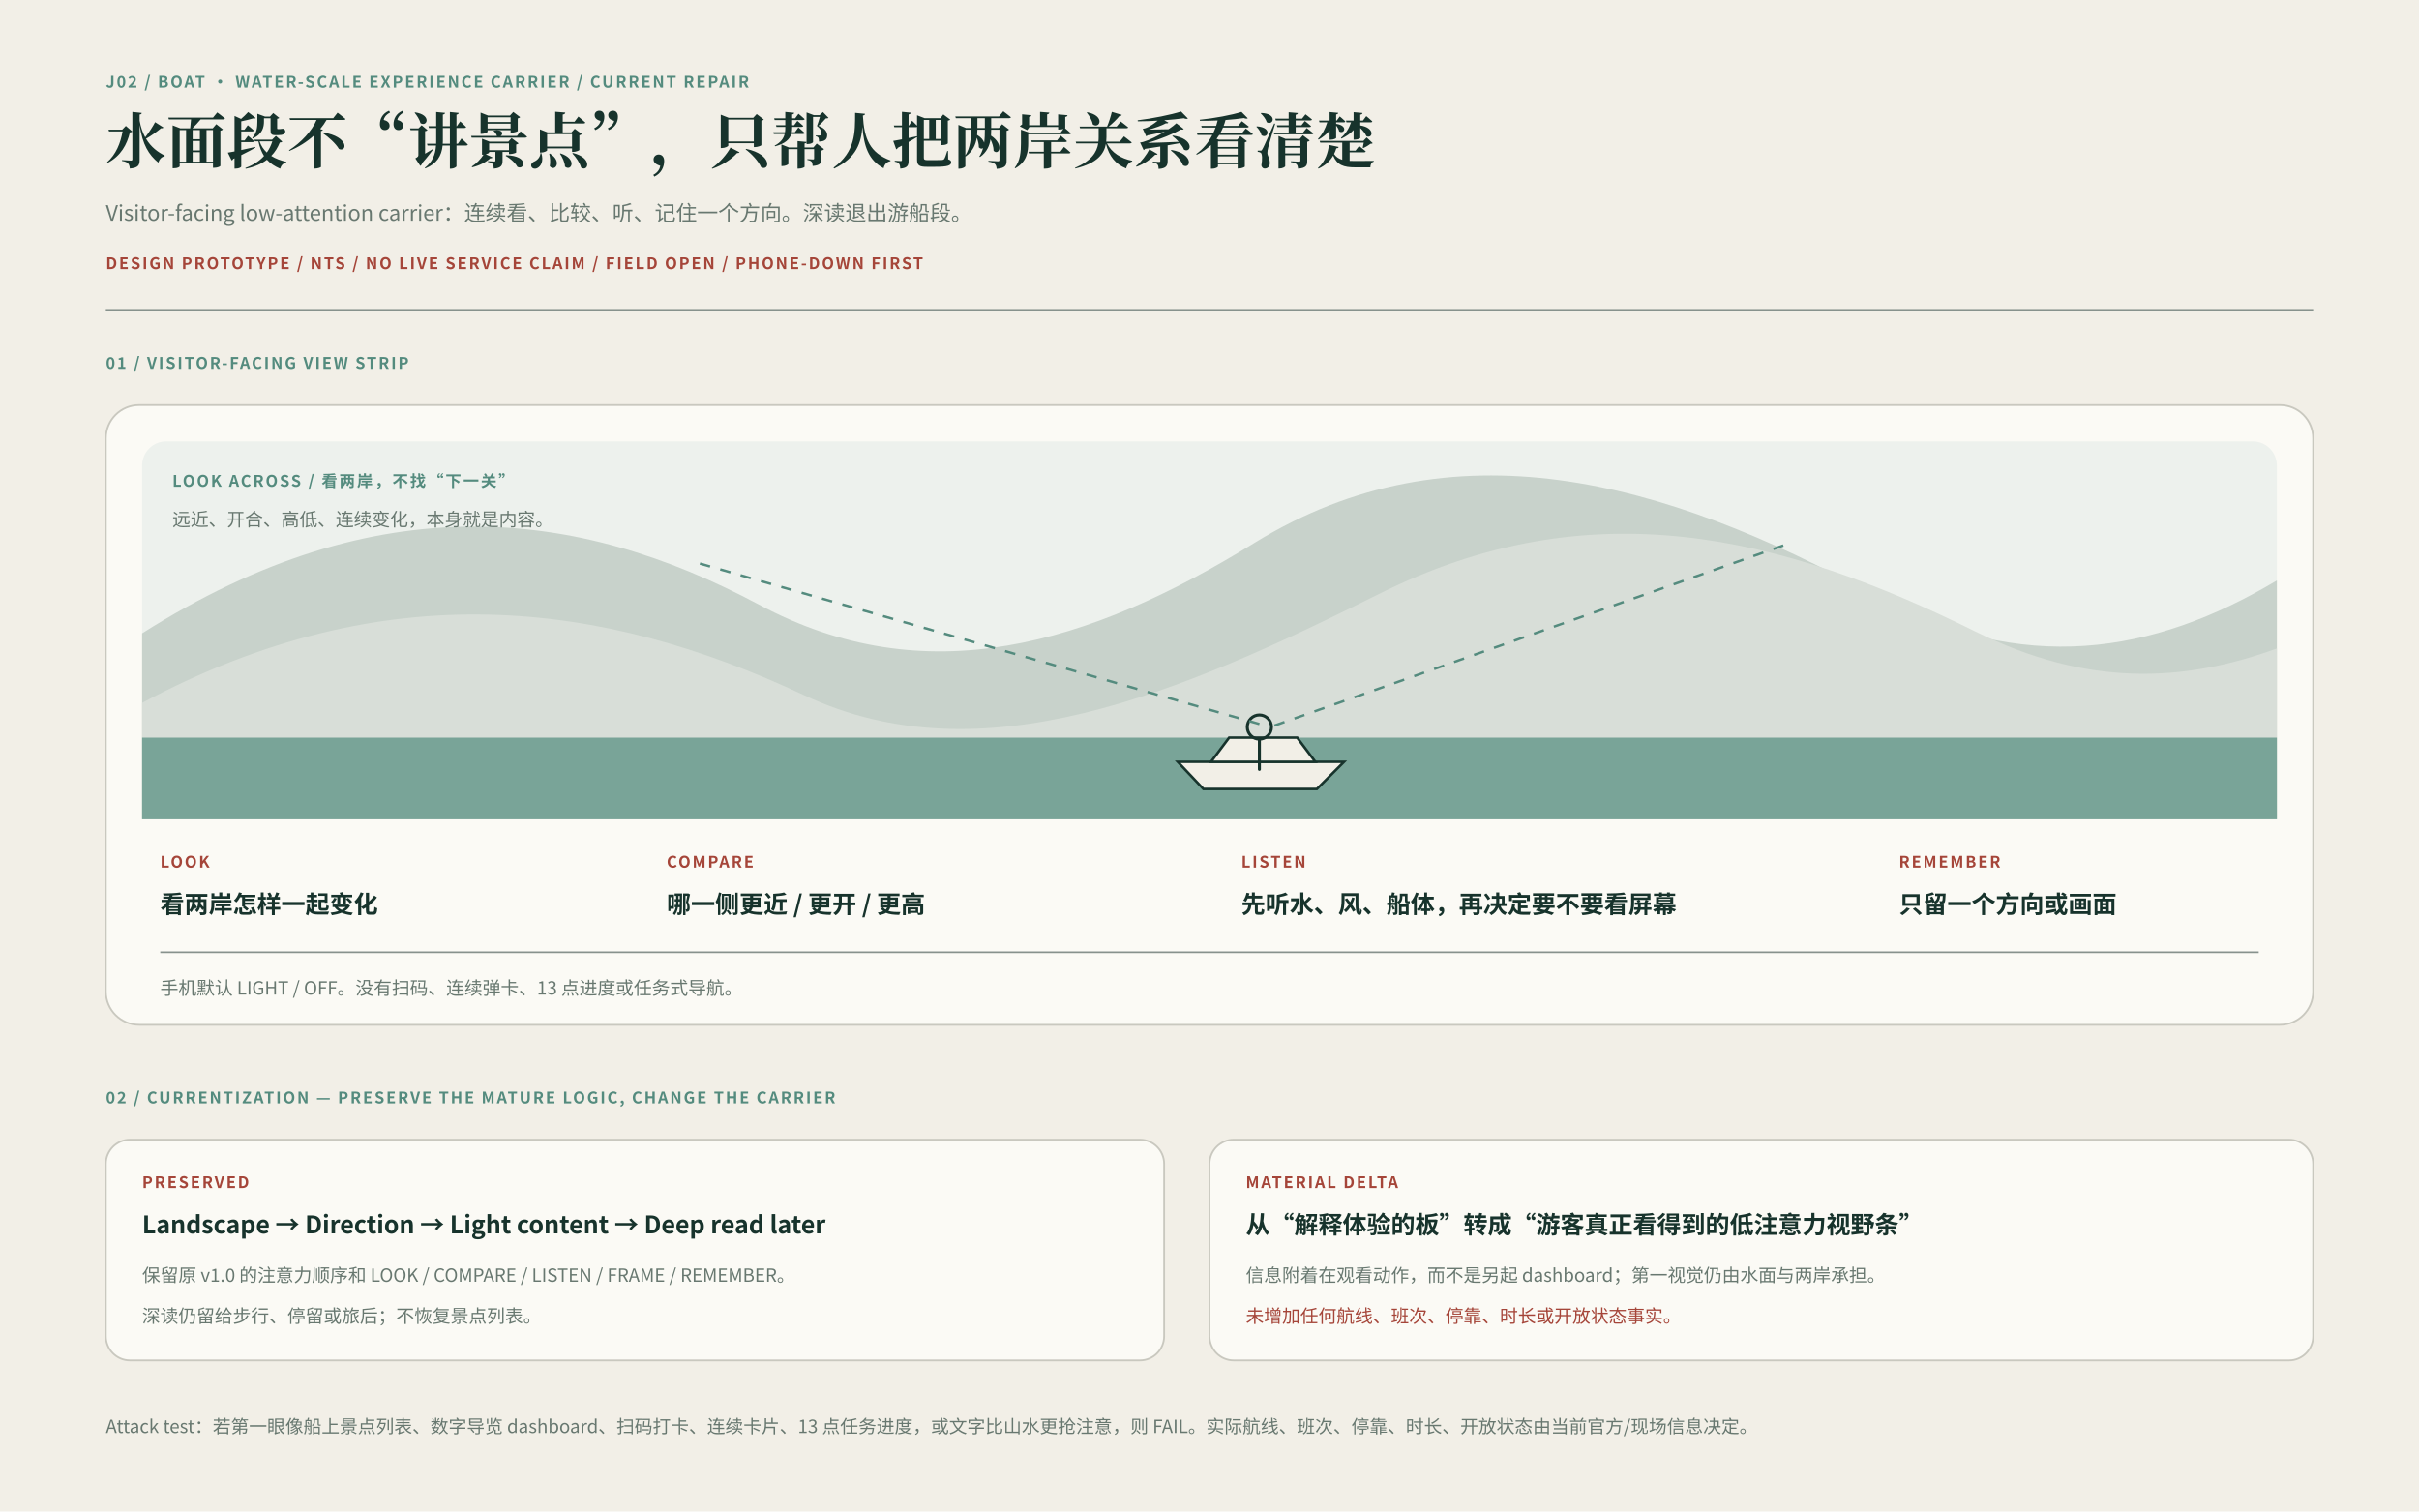
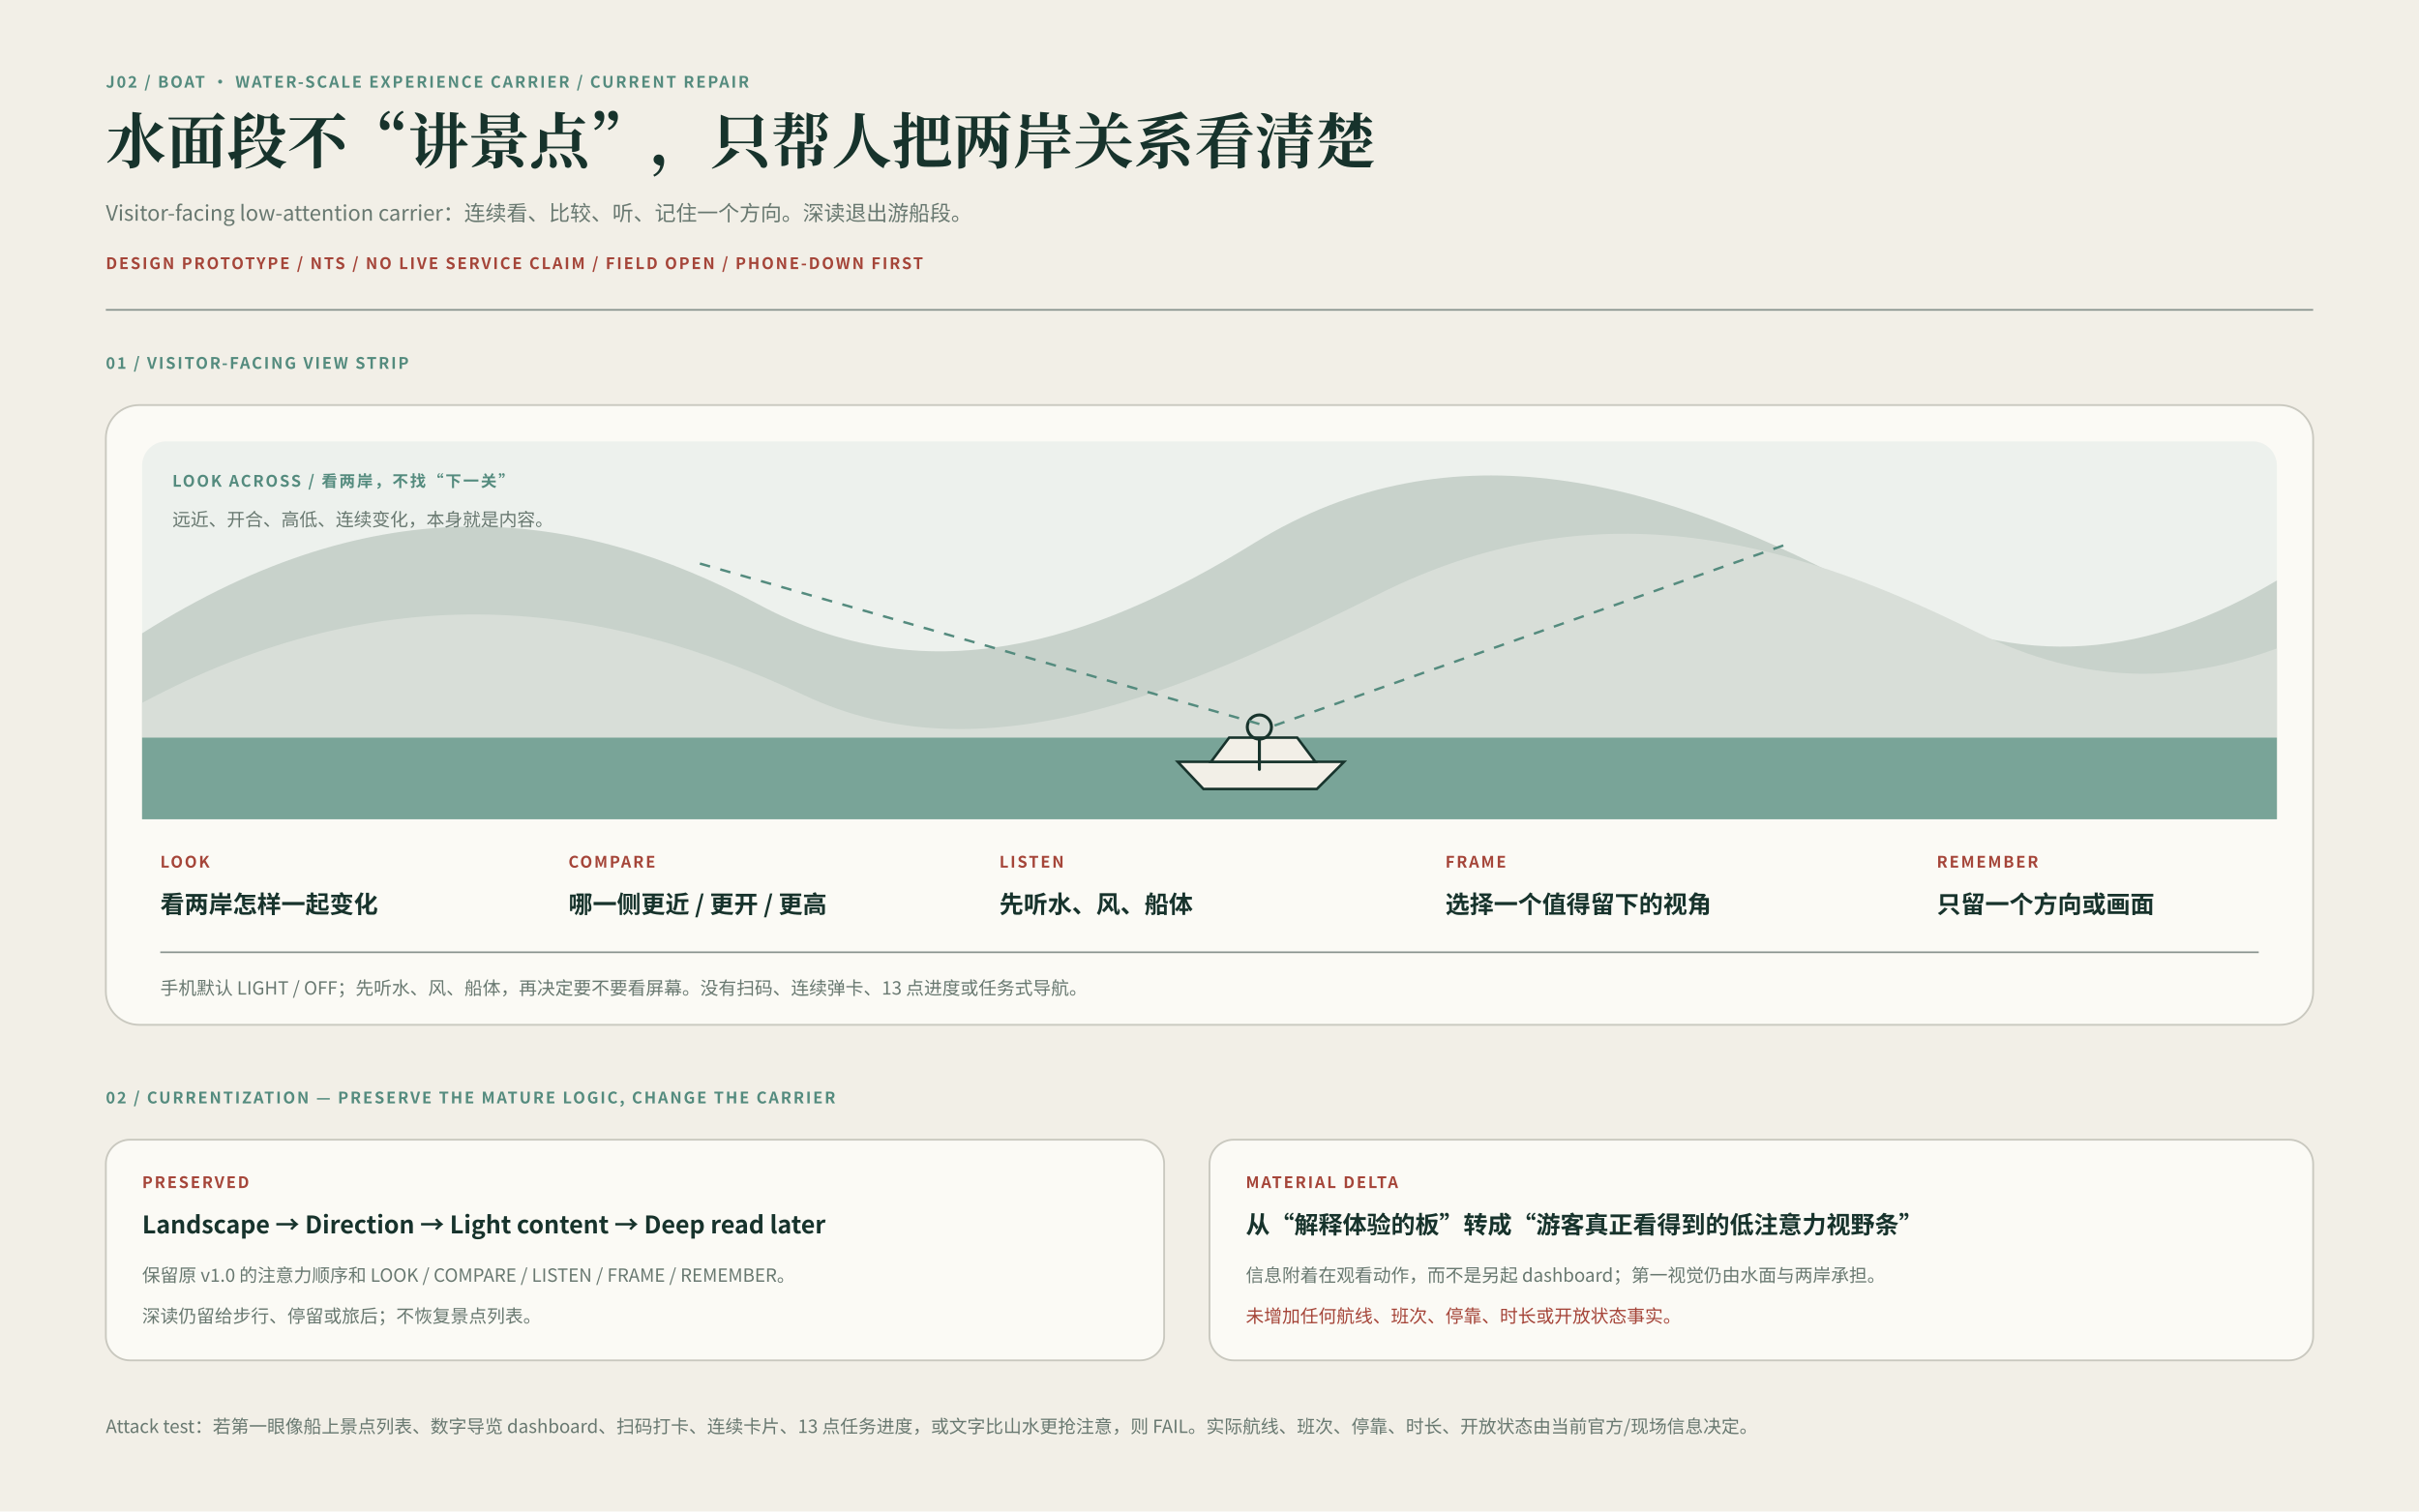
<svg xmlns="http://www.w3.org/2000/svg" width="1600" height="1000" viewBox="0 0 1600 1000">
  <style>
.bg{fill:#f2efe7}.paper{fill:#fbfaf5;stroke:#c9c8bf;stroke-width:1.2}
.ink{fill:#17332c}.muted{fill:#687870}.qing{fill:#548b7e}.seal{fill:#a54539}
.m1{fill:#d8ded8}.m2{fill:#c8d2cb}.river{fill:#79a498}.glass{fill:#edf1ed}
.line{stroke:#17332c;stroke-width:2;fill:none;stroke-linecap:round;stroke-linejoin:round}
.thin{stroke:#87928d;stroke-width:1.1;fill:none}.dash{stroke:#548b7e;stroke-width:1.6;fill:none;stroke-dasharray:7 7}
.t1{font:700 40px 'Noto Serif CJK SC','Songti SC',serif}.t2{font:700 22px 'Noto Serif CJK SC','Songti SC',serif}
.t3{font:700 16px 'Noto Sans CJK SC','Microsoft YaHei',sans-serif}.txt{font:400 14px 'Noto Sans CJK SC','Microsoft YaHei',sans-serif}
.sm{font:400 12px 'Noto Sans CJK SC','Microsoft YaHei',sans-serif}.xs{font:700 10.5px 'Noto Sans CJK SC','Microsoft YaHei',sans-serif;letter-spacing:1.2px}
</style>
  <rect class="bg" width="1600" height="1000" />
  <text x="70" y="58" class="xs qing">J02 / BOAT · WATER-SCALE EXPERIENCE CARRIER / CURRENT REPAIR</text>
  <text x="70" y="108" class="t1 ink">水面段不“讲景点”，只帮人把两岸关系看清楚</text>
  <text x="70" y="146" class="txt muted">Visitor-facing low-attention carrier：连续看、比较、听、记住一个方向。深读退出游船段。</text>
  <text x="70" y="178" class="xs seal">DESIGN PROTOTYPE / NTS / NO LIVE SERVICE CLAIM / FIELD OPEN / PHONE-DOWN FIRST</text>
  <line x1="70" y1="205" x2="1530" y2="205" class="thin" />
  <text x="70" y="244" class="xs qing">01 / VISITOR-FACING VIEW STRIP</text>
  <g transform="translate(70 268)">
    <rect width="1460" height="410" rx="22" class="paper" />
    <rect x="24" y="24" width="1412" height="250" rx="16" class="glass" />
    <path d="M24 151C180 52 312 68 432 132C542 191 650 159 760 91C890 11 1030 49 1170 126C1268 179 1354 165 1436 116V274H24Z" class="m2" />
    <path d="M24 197C185 111 328 129 462 192C579 247 710 191 842 125C982 55 1108 86 1237 150C1310 186 1373 184 1436 161V274H24Z" class="m1" />
    <rect x="24" y="220" width="1412" height="54" class="river" />
    <path d="M709 236h110l-18 18h-75z" fill="#f2efe7" stroke="#17332c" stroke-width="1.7" />
    <path d="M743 220h45l12 16h-69z" fill="#f2efe7" stroke="#17332c" stroke-width="1.7" />
    <circle cx="763" cy="213" r="8" class="line" />
    <path d="M763 221v20" class="line" />
    <path d="M763 211L390 104" class="dash" />
    <path d="M773 212L1112 92" class="dash" />
    <text x="44" y="54" class="xs qing">LOOK ACROSS / 看两岸，不找“下一关”</text>
    <text x="44" y="80" class="sm muted">远近、开合、高低、连续变化，本身就是内容。</text>
    <g transform="translate(36 306)">
      <text class="xs seal">LOOK</text>
      <text y="30" class="t3 ink">看两岸怎样一起变化</text>
-       <text x="335" class="xs seal">COMPARE</text>
-       <text x="335" y="30" class="t3 ink">哪一侧更近 / 更开 / 更高</text>
-       <text x="715" class="xs seal">LISTEN</text>
-       <text x="715" y="30" class="t3 ink">先听水、风、船体，再决定要不要看屏幕</text>
-       <text x="1150" class="xs seal">REMEMBER</text>
-       <text x="1150" y="30" class="t3 ink">只留一个方向或画面</text>
+       <text x="270" class="xs seal">COMPARE</text>
+       <text x="270" y="30" class="t3 ink">哪一侧更近 / 更开 / 更高</text>
+       <text x="555" class="xs seal">LISTEN</text>
+       <text x="555" y="30" class="t3 ink">先听水、风、船体</text>
+       <text x="850" class="xs seal">FRAME</text>
+       <text x="850" y="30" class="t3 ink">选择一个值得留下的视角</text>
+       <text x="1175" class="xs seal">REMEMBER</text>
+       <text x="1175" y="30" class="t3 ink">只留一个方向或画面</text>
    </g>
    <line x1="36" y1="362" x2="1424" y2="362" class="thin" />
-     <text x="36" y="390" class="sm muted">手机默认 LIGHT / OFF。没有扫码、连续弹卡、13 点进度或任务式导航。</text>
+     <text x="36" y="390" class="sm muted">手机默认 LIGHT / OFF；先听水、风、船体，再决定要不要看屏幕。没有扫码、连续弹卡、13 点进度或任务式导航。</text>
  </g>
  <text x="70" y="730" class="xs qing">02 / CURRENTIZATION — PRESERVE THE MATURE LOGIC, CHANGE THE CARRIER</text>
  <g transform="translate(70 754)">
    <rect width="700" height="146" rx="16" class="paper" />
    <text x="24" y="32" class="xs seal">PRESERVED</text>
    <text x="24" y="62" class="t3 ink">Landscape → Direction → Light content → Deep read later</text>
    <text x="24" y="94" class="sm muted">保留原 v1.0 的注意力顺序和 LOOK / COMPARE / LISTEN / FRAME / REMEMBER。</text>
    <text x="24" y="121" class="sm muted">深读仍留给步行、停留或旅后；不恢复景点列表。</text>
  </g>
  <g transform="translate(800 754)">
    <rect width="730" height="146" rx="16" class="paper" />
    <text x="24" y="32" class="xs seal">MATERIAL DELTA</text>
    <text x="24" y="62" class="t3 ink">从“解释体验的板”转成“游客真正看得到的低注意力视野条”</text>
    <text x="24" y="94" class="sm muted">信息附着在观看动作，而不是另起 dashboard；第一视觉仍由水面与两岸承担。</text>
    <text x="24" y="121" class="sm seal">未增加任何航线、班次、停靠、时长或开放状态事实。</text>
  </g>
  <text x="70" y="948" class="sm muted">Attack test：若第一眼像船上景点列表、数字导览 dashboard、扫码打卡、连续卡片、13 点任务进度，或文字比山水更抢注意，则 FAIL。实际航线、班次、停靠、时长、开放状态由当前官方/现场信息决定。</text>
</svg>
